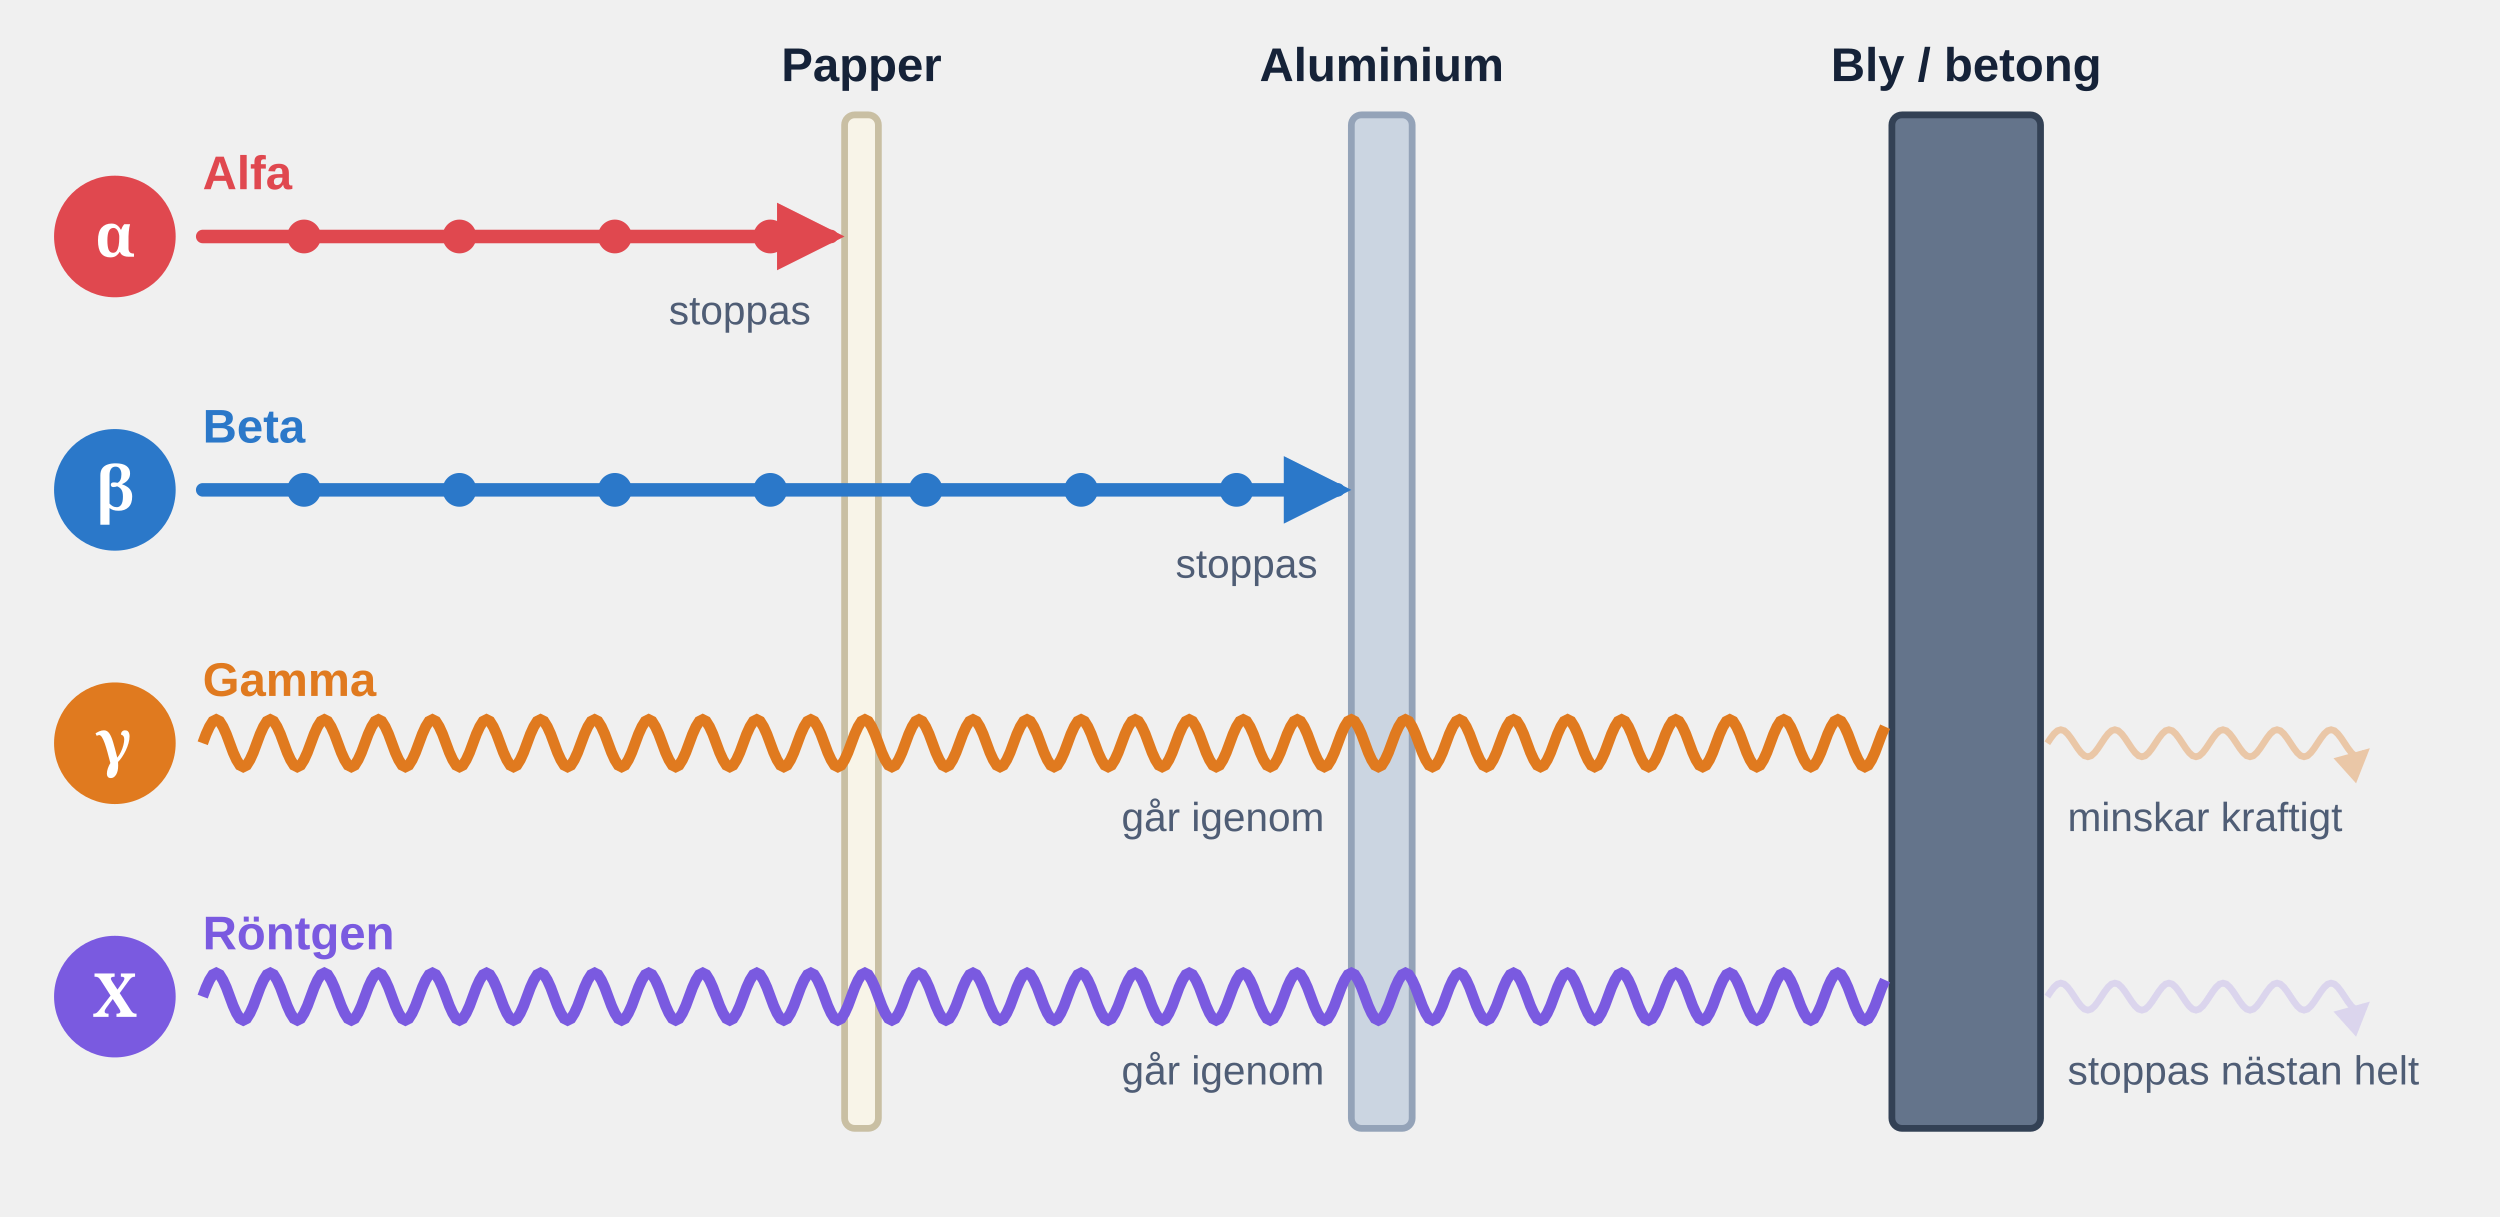
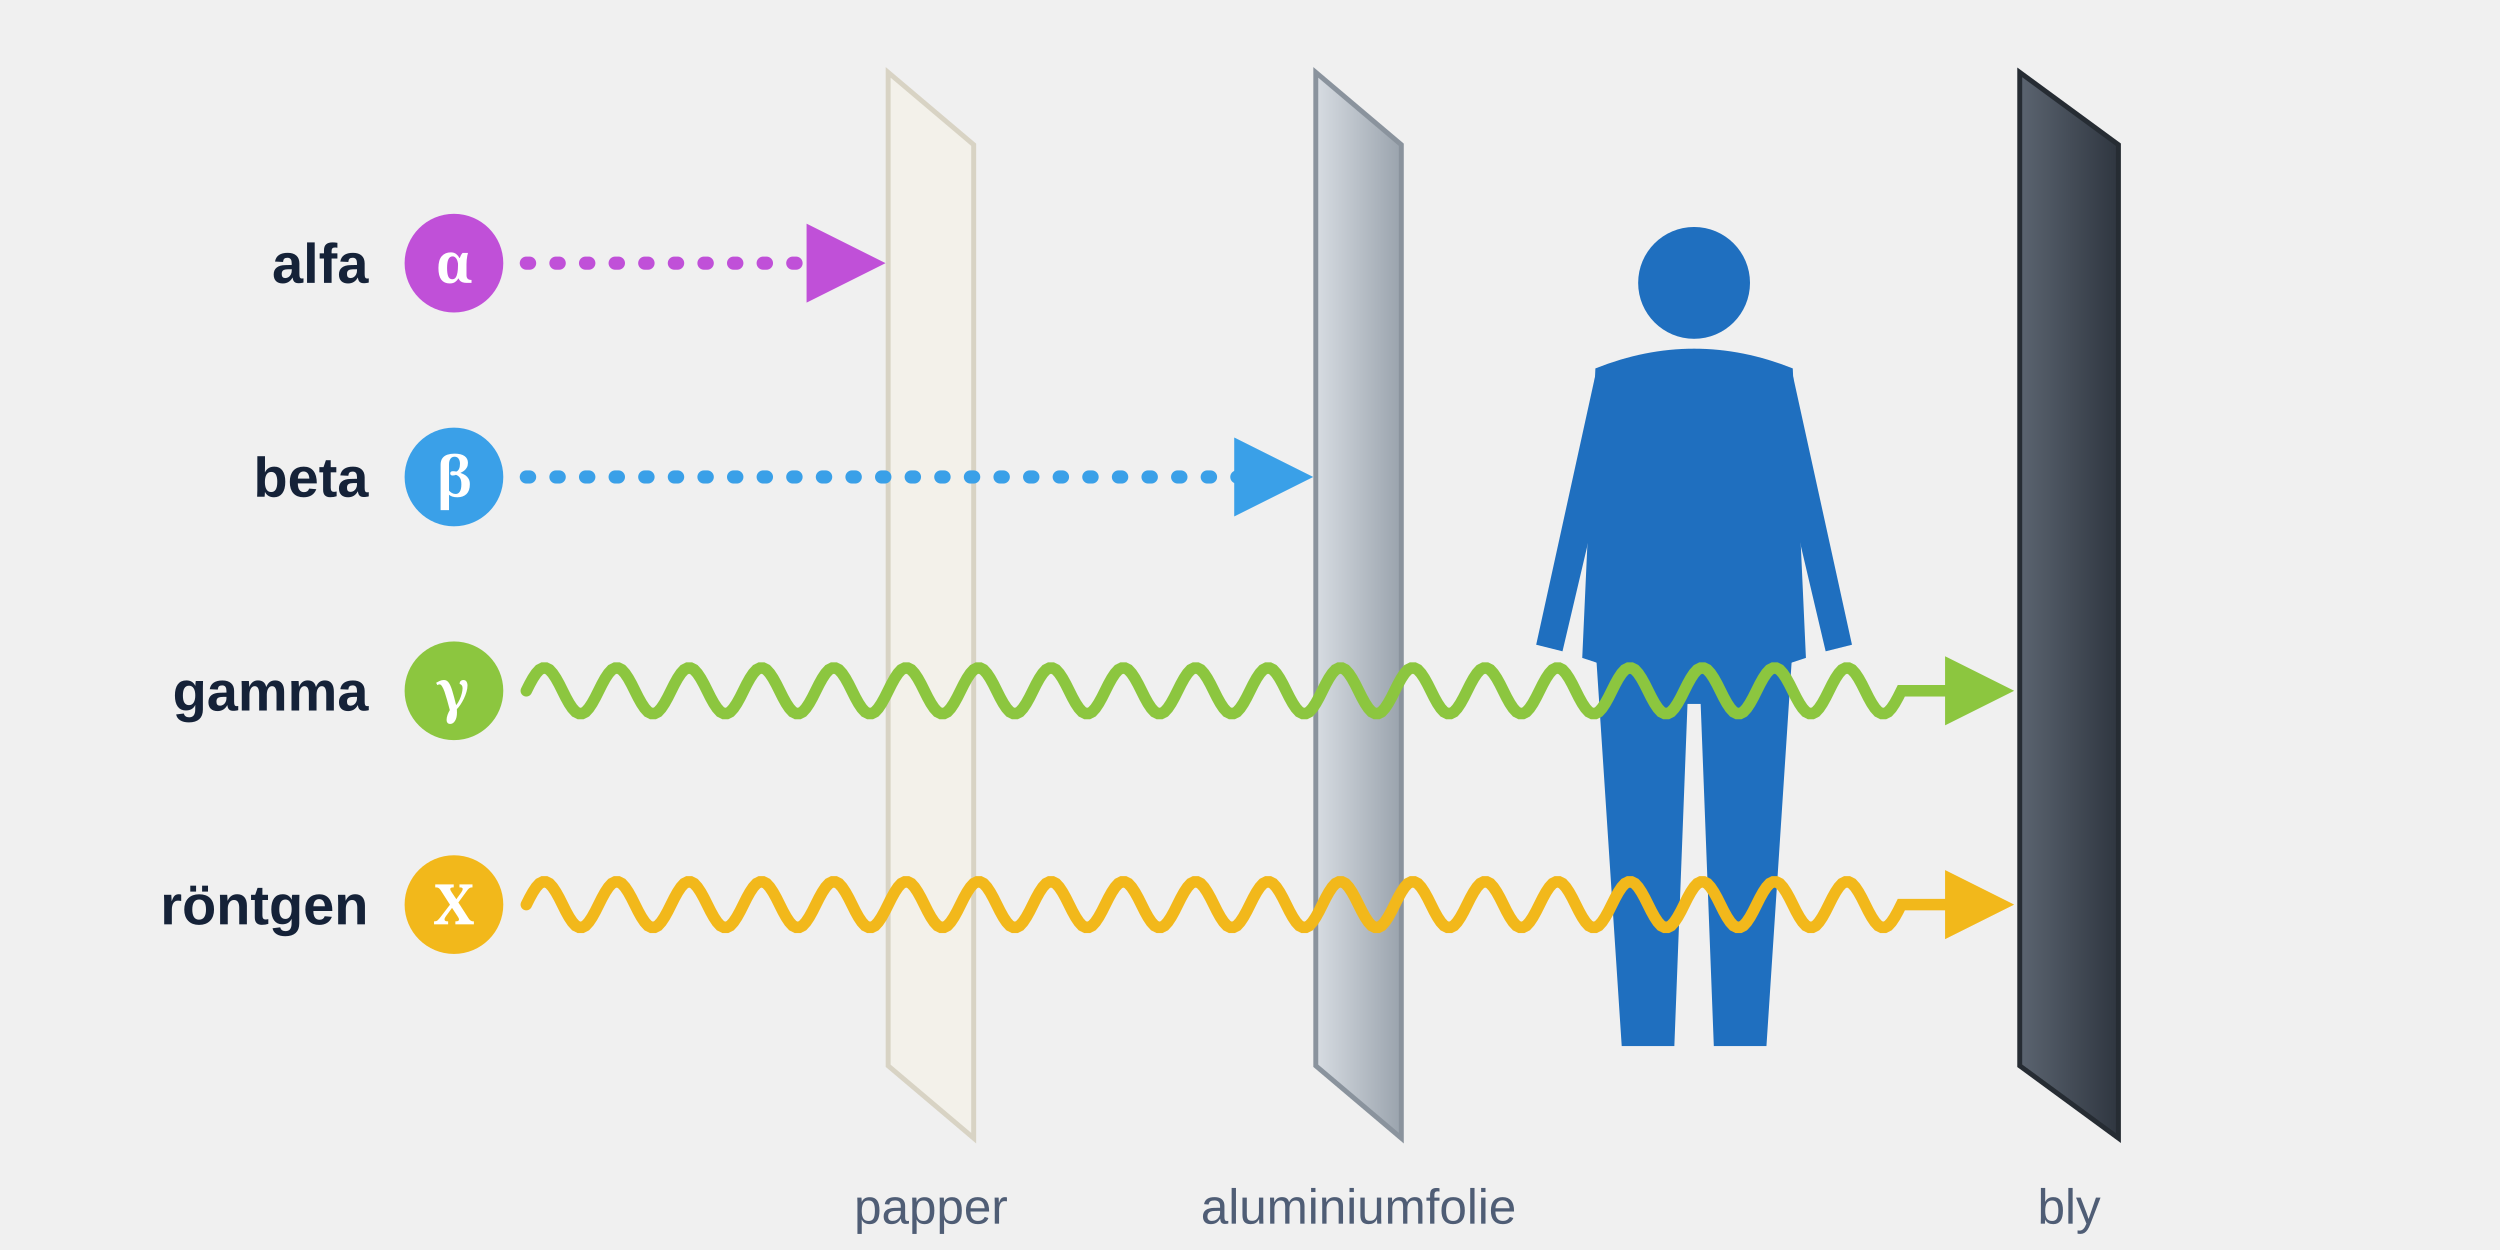
- <svg xmlns="http://www.w3.org/2000/svg" width="740" height="360" viewBox="0 0 740 360" font-family="Nunito, Segoe UI, Arial, sans-serif">
+ <svg xmlns="http://www.w3.org/2000/svg" width="760" height="380" viewBox="0 0 760 380" font-family="Nunito, Segoe UI, Arial, sans-serif">
  <defs>
-     <marker id="p0" viewBox="0 0 10 10" refX="8" refY="5" markerWidth="5" markerHeight="5" orient="auto">
-       <path d="M0 0L10 5L0 10z" fill="#e0484f" />
+     <linearGradient id="bly" x1="0" x2="1">
+       <stop offset="0" stop-color="#5b6470" />
+       <stop offset="1" stop-color="#2f3640" />
+     </linearGradient>
+     <linearGradient id="al" x1="0" x2="1">
+       <stop offset="0" stop-color="#d7dce2" />
+       <stop offset="1" stop-color="#9aa3ad" />
+     </linearGradient>
+     <marker id="m0" viewBox="0 0 10 10" refX="7" refY="5" markerWidth="6" markerHeight="6" orient="auto">
+       <path d="M0 0L10 5L0 10z" fill="#c050d8" />
    </marker>
-     <marker id="p1" viewBox="0 0 10 10" refX="8" refY="5" markerWidth="5" markerHeight="5" orient="auto">
-       <path d="M0 0L10 5L0 10z" fill="#2b78c9" />
+     <marker id="m1" viewBox="0 0 10 10" refX="7" refY="5" markerWidth="6" markerHeight="6" orient="auto">
+       <path d="M0 0L10 5L0 10z" fill="#3aa0e8" />
    </marker>
-     <marker id="p2" viewBox="0 0 10 10" refX="8" refY="5" markerWidth="5" markerHeight="5" orient="auto">
-       <path d="M0 0L10 5L0 10z" fill="#e07a1f" />
+     <marker id="m2" viewBox="0 0 10 10" refX="7" refY="5" markerWidth="6" markerHeight="6" orient="auto">
+       <path d="M0 0L10 5L0 10z" fill="#8cc63f" />
    </marker>
-     <marker id="p3" viewBox="0 0 10 10" refX="8" refY="5" markerWidth="5" markerHeight="5" orient="auto">
-       <path d="M0 0L10 5L0 10z" fill="#7a5ae0" />
+     <marker id="m3" viewBox="0 0 10 10" refX="7" refY="5" markerWidth="6" markerHeight="6" orient="auto">
+       <path d="M0 0L10 5L0 10z" fill="#f2b81b" />
    </marker>
  </defs>
-   <rect x="250" y="34" width="10" height="300" rx="3" fill="#f8f4e8" stroke="#c9bfa3" stroke-width="2" />
-   <rect x="400" y="34" width="18" height="300" rx="3" fill="#cbd5e1" stroke="#94a3b8" stroke-width="2" />
-   <rect x="560" y="34" width="44" height="300" rx="3" fill="#64748b" stroke="#334155" stroke-width="2" />
-   <text x="255" y="24" text-anchor="middle" font-size="14" font-weight="900" fill="#152238">Papper</text>
-   <text x="409" y="24" text-anchor="middle" font-size="14" font-weight="900" fill="#152238">Aluminium</text>
-   <text x="582" y="24" text-anchor="middle" font-size="14" font-weight="900" fill="#152238">Bly / betong</text>
-   <circle cx="34" cy="70" r="18" fill="#e0484f" />
-   <text x="34" y="76" text-anchor="middle" font-size="18" font-weight="900" fill="#fff" font-family="Noto Serif, Georgia, serif">α</text>
-   <text x="60" y="56" font-size="14" font-weight="900" fill="#e0484f">Alfa</text>
-   <line x1="60" y1="70" x2="246" y2="70" stroke="#e0484f" stroke-width="4" stroke-linecap="round" marker-end="url(#p0)" />
-   <circle cx="90" cy="70" r="5" fill="#e0484f" />
-   <circle cx="136" cy="70" r="5" fill="#e0484f" />
-   <circle cx="182" cy="70" r="5" fill="#e0484f" />
-   <circle cx="228" cy="70" r="5" fill="#e0484f" />
-   <text x="240" y="96" text-anchor="end" font-size="12" fill="#4f5d75">stoppas</text>
-   <circle cx="34" cy="145" r="18" fill="#2b78c9" />
-   <text x="34" y="151" text-anchor="middle" font-size="18" font-weight="900" fill="#fff" font-family="Noto Serif, Georgia, serif">β</text>
-   <text x="60" y="131" font-size="14" font-weight="900" fill="#2b78c9">Beta</text>
-   <line x1="60" y1="145" x2="396" y2="145" stroke="#2b78c9" stroke-width="4" stroke-linecap="round" marker-end="url(#p1)" />
-   <circle cx="90" cy="145" r="5" fill="#2b78c9" />
-   <circle cx="136" cy="145" r="5" fill="#2b78c9" />
-   <circle cx="182" cy="145" r="5" fill="#2b78c9" />
-   <circle cx="228" cy="145" r="5" fill="#2b78c9" />
-   <circle cx="274" cy="145" r="5" fill="#2b78c9" />
-   <circle cx="320" cy="145" r="5" fill="#2b78c9" />
-   <circle cx="366" cy="145" r="5" fill="#2b78c9" />
-   <text x="390" y="171" text-anchor="end" font-size="12" fill="#4f5d75">stoppas</text>
-   <circle cx="34" cy="220" r="18" fill="#e07a1f" />
-   <text x="34" y="226" text-anchor="middle" font-size="18" font-weight="900" fill="#fff" font-family="Noto Serif, Georgia, serif">γ</text>
-   <text x="60" y="206" font-size="14" font-weight="900" fill="#e07a1f">Gamma</text>
-   <polyline points="60.0,220.0 61.0,217.3 62.0,215.1 63.0,213.5 64.0,213.0 65.0,213.5 66.0,215.1 67.0,217.3 68.0,220.0 69.0,222.7 70.0,224.9 71.0,226.5 72.0,227.0 73.0,226.5 74.0,224.9 75.0,222.7 76.0,220.0 77.0,217.3 78.0,215.1 79.0,213.5 80.0,213.0 81.0,213.5 82.0,215.1 83.0,217.3 84.0,220.0 85.0,222.7 86.0,224.9 87.0,226.5 88.0,227.0 89.0,226.5 90.0,224.9 91.0,222.7 92.0,220.0 93.0,217.3 94.0,215.1 95.0,213.5 96.0,213.0 97.0,213.5 98.0,215.1 99.0,217.3 100.0,220.0 101.0,222.7 102.0,224.9 103.0,226.5 104.0,227.0 105.0,226.5 106.0,224.9 107.0,222.7 108.0,220.0 109.0,217.3 110.0,215.1 111.0,213.5 112.0,213.0 113.0,213.5 114.0,215.1 115.0,217.3 116.0,220.0 117.0,222.7 118.0,224.9 119.0,226.5 120.0,227.0 121.0,226.5 122.0,224.9 123.0,222.7 124.0,220.0 125.0,217.3 126.0,215.1 127.0,213.5 128.0,213.0 129.0,213.5 130.0,215.1 131.0,217.3 132.0,220.0 133.0,222.7 134.0,224.9 135.0,226.5 136.0,227.0 137.0,226.5 138.0,224.9 139.0,222.7 140.0,220.0 141.0,217.3 142.0,215.1 143.0,213.5 144.0,213.0 145.0,213.5 146.0,215.1 147.0,217.3 148.0,220.0 149.0,222.7 150.0,224.9 151.0,226.5 152.0,227.0 153.0,226.5 154.0,224.9 155.0,222.7 156.0,220.0 157.0,217.3 158.0,215.1 159.0,213.5 160.0,213.0 161.0,213.5 162.0,215.1 163.0,217.3 164.0,220.0 165.0,222.7 166.0,224.9 167.0,226.5 168.0,227.0 169.0,226.5 170.0,224.9 171.0,222.7 172.0,220.0 173.0,217.3 174.0,215.1 175.0,213.5 176.0,213.0 177.0,213.5 178.0,215.1 179.0,217.3 180.0,220.0 181.0,222.7 182.0,224.9 183.0,226.5 184.0,227.0 185.0,226.5 186.0,224.9 187.0,222.7 188.0,220.0 189.0,217.3 190.0,215.1 191.0,213.5 192.0,213.0 193.0,213.5 194.0,215.1 195.0,217.3 196.0,220.0 197.0,222.7 198.0,224.9 199.0,226.5 200.0,227.0 201.0,226.5 202.0,224.9 203.0,222.7 204.0,220.0 205.0,217.3 206.0,215.1 207.0,213.5 208.0,213.0 209.0,213.5 210.0,215.1 211.0,217.3 212.0,220.0 213.0,222.7 214.0,224.9 215.0,226.5 216.0,227.0 217.0,226.5 218.0,224.9 219.0,222.7 220.0,220.0 221.0,217.3 222.0,215.1 223.0,213.5 224.0,213.0 225.0,213.5 226.0,215.1 227.0,217.3 228.0,220.0 229.0,222.7 230.0,224.9 231.0,226.5 232.0,227.0 233.0,226.5 234.0,224.9 235.0,222.7 236.0,220.0 237.0,217.3 238.0,215.1 239.0,213.5 240.0,213.0 241.0,213.5 242.0,215.1 243.0,217.3 244.0,220.0 245.0,222.7 246.0,224.9 247.0,226.5 248.0,227.0 249.0,226.5 250.0,224.9 251.0,222.7 252.0,220.0 253.0,217.3 254.0,215.1 255.0,213.5 256.0,213.0 257.0,213.5 258.0,215.1 259.0,217.3 260.0,220.0 261.0,222.7 262.0,224.9 263.0,226.5 264.0,227.0 265.0,226.5 266.0,224.9 267.0,222.7 268.0,220.0 269.0,217.3 270.0,215.1 271.0,213.5 272.0,213.0 273.0,213.5 274.0,215.1 275.0,217.3 276.0,220.0 277.0,222.7 278.0,224.9 279.0,226.5 280.0,227.0 281.0,226.5 282.0,224.9 283.0,222.7 284.0,220.0 285.0,217.3 286.0,215.1 287.0,213.5 288.0,213.0 289.0,213.5 290.0,215.1 291.0,217.3 292.0,220.0 293.0,222.7 294.0,224.9 295.0,226.5 296.0,227.0 297.0,226.5 298.0,224.9 299.0,222.7 300.0,220.0 301.0,217.3 302.0,215.1 303.0,213.5 304.0,213.0 305.0,213.5 306.0,215.1 307.0,217.3 308.0,220.0 309.0,222.7 310.0,224.9 311.0,226.5 312.0,227.0 313.0,226.5 314.0,224.9 315.0,222.7 316.0,220.0 317.0,217.3 318.0,215.1 319.0,213.5 320.0,213.0 321.0,213.5 322.0,215.1 323.0,217.3 324.0,220.0 325.0,222.7 326.0,224.9 327.0,226.5 328.0,227.0 329.0,226.5 330.0,224.9 331.0,222.7 332.0,220.0 333.0,217.3 334.0,215.1 335.0,213.5 336.0,213.0 337.0,213.5 338.0,215.1 339.0,217.3 340.0,220.0 341.0,222.7 342.0,224.9 343.0,226.5 344.0,227.0 345.0,226.5 346.0,224.9 347.0,222.7 348.0,220.0 349.0,217.3 350.0,215.1 351.0,213.5 352.0,213.0 353.0,213.5 354.0,215.1 355.0,217.3 356.0,220.0 357.0,222.7 358.0,224.9 359.0,226.5 360.0,227.0 361.0,226.5 362.0,224.9 363.0,222.7 364.0,220.0 365.0,217.3 366.0,215.1 367.0,213.5 368.0,213.0 369.0,213.5 370.0,215.1 371.0,217.3 372.0,220.0 373.0,222.7 374.0,224.9 375.0,226.5 376.0,227.0 377.0,226.5 378.0,224.9 379.0,222.7 380.0,220.0 381.0,217.3 382.0,215.1 383.0,213.5 384.0,213.0 385.0,213.5 386.0,215.1 387.0,217.3 388.0,220.0 389.0,222.7 390.0,224.9 391.0,226.5 392.0,227.0 393.0,226.5 394.0,224.9 395.0,222.7 396.0,220.0 397.0,217.3 398.0,215.1 399.0,213.5 400.0,213.0 401.0,213.5 402.0,215.1 403.0,217.3 404.0,220.0 405.0,222.7 406.0,224.9 407.0,226.5 408.0,227.0 409.0,226.5 410.0,224.9 411.0,222.7 412.0,220.0 413.0,217.3 414.0,215.1 415.0,213.5 416.0,213.0 417.0,213.5 418.0,215.1 419.0,217.3 420.0,220.0 421.0,222.7 422.0,224.9 423.0,226.5 424.0,227.0 425.0,226.5 426.0,224.9 427.0,222.7 428.0,220.0 429.0,217.3 430.0,215.1 431.0,213.5 432.0,213.0 433.0,213.5 434.0,215.1 435.0,217.3 436.0,220.0 437.0,222.7 438.0,224.9 439.0,226.5 440.0,227.0 441.0,226.5 442.0,224.9 443.0,222.7 444.0,220.0 445.0,217.3 446.0,215.1 447.0,213.5 448.0,213.0 449.0,213.5 450.0,215.1 451.0,217.3 452.0,220.0 453.0,222.7 454.0,224.9 455.0,226.5 456.0,227.0 457.0,226.5 458.0,224.9 459.0,222.7 460.0,220.0 461.0,217.3 462.0,215.1 463.0,213.5 464.0,213.0 465.0,213.5 466.0,215.1 467.0,217.3 468.0,220.0 469.0,222.7 470.0,224.9 471.0,226.5 472.0,227.0 473.0,226.5 474.0,224.9 475.0,222.7 476.0,220.0 477.0,217.3 478.0,215.1 479.0,213.5 480.0,213.0 481.0,213.5 482.0,215.1 483.0,217.3 484.0,220.0 485.0,222.7 486.0,224.9 487.0,226.5 488.0,227.0 489.0,226.5 490.0,224.9 491.0,222.7 492.0,220.0 493.0,217.3 494.0,215.1 495.0,213.5 496.0,213.0 497.0,213.5 498.0,215.1 499.0,217.3 500.0,220.0 501.0,222.7 502.0,224.9 503.0,226.5 504.0,227.0 505.0,226.5 506.0,224.9 507.0,222.7 508.0,220.0 509.0,217.3 510.0,215.1 511.0,213.5 512.0,213.0 513.0,213.5 514.0,215.1 515.0,217.3 516.0,220.0 517.0,222.7 518.0,224.9 519.0,226.5 520.0,227.0 521.0,226.5 522.0,224.9 523.0,222.7 524.0,220.0 525.0,217.3 526.0,215.1 527.0,213.5 528.0,213.0 529.0,213.5 530.0,215.1 531.0,217.3 532.0,220.0 533.0,222.7 534.0,224.9 535.0,226.5 536.0,227.0 537.0,226.5 538.0,224.9 539.0,222.7 540.0,220.0 541.0,217.3 542.0,215.1 543.0,213.5 544.0,213.0 545.0,213.5 546.0,215.1 547.0,217.3 548.0,220.0 549.0,222.7 550.0,224.9 551.0,226.5 552.0,227.0 553.0,226.5 554.0,224.9 555.0,222.7 556.0,220.0 557.0,217.3 558.0,215.1" fill="none" stroke="#e07a1f" stroke-width="3.2" />
-   <polyline points="606.0,220.0 607.0,218.5 608.0,217.2 609.0,216.3 610.0,216.0 611.0,216.3 612.0,217.2 613.0,218.5 614.0,220.0 615.0,221.5 616.0,222.8 617.0,223.7 618.0,224.0 619.0,223.7 620.0,222.8 621.0,221.5 622.0,220.0 623.0,218.5 624.0,217.2 625.0,216.3 626.0,216.0 627.0,216.3 628.0,217.2 629.0,218.5 630.0,220.0 631.0,221.5 632.0,222.8 633.0,223.7 634.0,224.0 635.0,223.7 636.0,222.8 637.0,221.5 638.0,220.0 639.0,218.5 640.0,217.2 641.0,216.3 642.0,216.0 643.0,216.3 644.0,217.2 645.0,218.5 646.0,220.0 647.0,221.5 648.0,222.8 649.0,223.7 650.0,224.0 651.0,223.7 652.0,222.8 653.0,221.5 654.0,220.0 655.0,218.5 656.0,217.2 657.0,216.3 658.0,216.0 659.0,216.3 660.0,217.2 661.0,218.5 662.0,220.0 663.0,221.5 664.0,222.8 665.0,223.7 666.0,224.0 667.0,223.7 668.0,222.8 669.0,221.5 670.0,220.0 671.0,218.5 672.0,217.2 673.0,216.3 674.0,216.0 675.0,216.3 676.0,217.2 677.0,218.5 678.0,220.0 679.0,221.5 680.0,222.8 681.0,223.7 682.0,224.0 683.0,223.7 684.0,222.8 685.0,221.5 686.0,220.0 687.0,218.5 688.0,217.2 689.0,216.3 690.0,216.0 691.0,216.3 692.0,217.2 693.0,218.5 694.0,220.0 695.0,221.5 696.0,222.8 697.0,223.7 698.0,224.0 699.0,223.7 700.0,222.8" fill="none" stroke="#e07a1f" stroke-width="2" opacity="0.35" marker-end="url(#p2)" />
-   <text x="392" y="246" text-anchor="end" font-size="12" fill="#4f5d75">går igenom</text>
-   <text x="612" y="246" font-size="12" fill="#4f5d75">minskar kraftigt</text>
-   <circle cx="34" cy="295" r="18" fill="#7a5ae0" />
-   <text x="34" y="301" text-anchor="middle" font-size="18" font-weight="900" fill="#fff" font-family="Noto Serif, Georgia, serif">X</text>
-   <text x="60" y="281" font-size="14" font-weight="900" fill="#7a5ae0">Röntgen</text>
-   <polyline points="60.0,295.0 61.0,292.3 62.0,290.1 63.0,288.5 64.0,288.0 65.0,288.5 66.0,290.1 67.0,292.3 68.0,295.0 69.0,297.7 70.0,299.9 71.0,301.5 72.0,302.0 73.0,301.5 74.0,299.9 75.0,297.7 76.0,295.0 77.0,292.3 78.0,290.1 79.0,288.5 80.0,288.0 81.0,288.5 82.0,290.1 83.0,292.3 84.0,295.0 85.0,297.7 86.0,299.9 87.0,301.5 88.0,302.0 89.0,301.5 90.0,299.9 91.0,297.7 92.0,295.0 93.0,292.3 94.0,290.1 95.0,288.5 96.0,288.0 97.0,288.5 98.0,290.1 99.0,292.3 100.0,295.0 101.0,297.7 102.0,299.9 103.0,301.5 104.0,302.0 105.0,301.5 106.0,299.9 107.0,297.7 108.0,295.0 109.0,292.3 110.0,290.1 111.0,288.5 112.0,288.0 113.0,288.5 114.0,290.1 115.0,292.3 116.0,295.0 117.0,297.7 118.0,299.9 119.0,301.5 120.0,302.0 121.0,301.5 122.0,299.9 123.0,297.7 124.0,295.0 125.0,292.3 126.0,290.1 127.0,288.5 128.0,288.0 129.0,288.5 130.0,290.1 131.0,292.3 132.0,295.0 133.0,297.7 134.0,299.9 135.0,301.5 136.0,302.0 137.0,301.5 138.0,299.9 139.0,297.7 140.0,295.0 141.0,292.3 142.0,290.1 143.0,288.5 144.0,288.0 145.0,288.5 146.0,290.1 147.0,292.3 148.0,295.0 149.0,297.7 150.0,299.9 151.0,301.5 152.0,302.0 153.0,301.5 154.0,299.9 155.0,297.7 156.0,295.0 157.0,292.3 158.0,290.1 159.0,288.5 160.0,288.0 161.0,288.5 162.0,290.1 163.0,292.3 164.0,295.0 165.0,297.7 166.0,299.9 167.0,301.5 168.0,302.0 169.0,301.5 170.0,299.9 171.0,297.7 172.0,295.0 173.0,292.3 174.0,290.1 175.0,288.5 176.0,288.0 177.0,288.5 178.0,290.1 179.0,292.3 180.0,295.0 181.0,297.7 182.0,299.9 183.0,301.5 184.0,302.0 185.0,301.5 186.0,299.9 187.0,297.7 188.0,295.0 189.0,292.3 190.0,290.1 191.0,288.5 192.0,288.0 193.0,288.5 194.0,290.1 195.0,292.3 196.0,295.0 197.0,297.7 198.0,299.9 199.0,301.5 200.0,302.0 201.0,301.5 202.0,299.9 203.0,297.7 204.0,295.0 205.0,292.3 206.0,290.1 207.0,288.5 208.0,288.0 209.0,288.5 210.0,290.1 211.0,292.3 212.0,295.0 213.0,297.7 214.0,299.9 215.0,301.5 216.0,302.0 217.0,301.5 218.0,299.9 219.0,297.7 220.0,295.0 221.0,292.3 222.0,290.1 223.0,288.5 224.0,288.0 225.0,288.5 226.0,290.1 227.0,292.3 228.0,295.0 229.0,297.7 230.0,299.9 231.0,301.5 232.0,302.0 233.0,301.5 234.0,299.9 235.0,297.7 236.0,295.0 237.0,292.3 238.0,290.1 239.0,288.5 240.0,288.0 241.0,288.5 242.0,290.1 243.0,292.3 244.0,295.0 245.0,297.7 246.0,299.9 247.0,301.5 248.0,302.0 249.0,301.5 250.0,299.9 251.0,297.7 252.0,295.0 253.0,292.3 254.0,290.1 255.0,288.5 256.0,288.0 257.0,288.5 258.0,290.1 259.0,292.3 260.0,295.0 261.0,297.7 262.0,299.9 263.0,301.5 264.0,302.0 265.0,301.5 266.0,299.9 267.0,297.7 268.0,295.0 269.0,292.3 270.0,290.1 271.0,288.5 272.0,288.0 273.0,288.5 274.0,290.1 275.0,292.3 276.0,295.0 277.0,297.7 278.0,299.9 279.0,301.5 280.0,302.0 281.0,301.5 282.0,299.9 283.0,297.7 284.0,295.0 285.0,292.3 286.0,290.1 287.0,288.5 288.0,288.0 289.0,288.5 290.0,290.1 291.0,292.3 292.0,295.0 293.0,297.7 294.0,299.9 295.0,301.5 296.0,302.0 297.0,301.5 298.0,299.9 299.0,297.7 300.0,295.0 301.0,292.3 302.0,290.1 303.0,288.5 304.0,288.0 305.0,288.5 306.0,290.1 307.0,292.3 308.0,295.0 309.0,297.7 310.0,299.9 311.0,301.5 312.0,302.0 313.0,301.5 314.0,299.9 315.0,297.7 316.0,295.0 317.0,292.3 318.0,290.1 319.0,288.5 320.0,288.0 321.0,288.5 322.0,290.1 323.0,292.3 324.0,295.0 325.0,297.7 326.0,299.9 327.0,301.5 328.0,302.0 329.0,301.5 330.0,299.9 331.0,297.7 332.0,295.0 333.0,292.3 334.0,290.1 335.0,288.5 336.0,288.0 337.0,288.5 338.0,290.1 339.0,292.3 340.0,295.0 341.0,297.7 342.0,299.9 343.0,301.5 344.0,302.0 345.0,301.5 346.0,299.9 347.0,297.7 348.0,295.0 349.0,292.3 350.0,290.1 351.0,288.5 352.0,288.0 353.0,288.5 354.0,290.1 355.0,292.3 356.0,295.0 357.0,297.7 358.0,299.9 359.0,301.5 360.0,302.0 361.0,301.5 362.0,299.9 363.0,297.7 364.0,295.0 365.0,292.3 366.0,290.1 367.0,288.5 368.0,288.0 369.0,288.5 370.0,290.1 371.0,292.3 372.0,295.0 373.0,297.7 374.0,299.9 375.0,301.5 376.0,302.0 377.0,301.5 378.0,299.9 379.0,297.7 380.0,295.0 381.0,292.3 382.0,290.1 383.0,288.5 384.0,288.0 385.0,288.5 386.0,290.1 387.0,292.3 388.0,295.0 389.0,297.7 390.0,299.9 391.0,301.5 392.0,302.0 393.0,301.5 394.0,299.9 395.0,297.7 396.0,295.0 397.0,292.3 398.0,290.1 399.0,288.5 400.0,288.0 401.0,288.5 402.0,290.1 403.0,292.3 404.0,295.0 405.0,297.7 406.0,299.9 407.0,301.5 408.0,302.0 409.0,301.5 410.0,299.9 411.0,297.7 412.0,295.0 413.0,292.3 414.0,290.1 415.0,288.5 416.0,288.0 417.0,288.5 418.0,290.1 419.0,292.3 420.0,295.0 421.0,297.7 422.0,299.9 423.0,301.5 424.0,302.0 425.0,301.5 426.0,299.9 427.0,297.7 428.0,295.0 429.0,292.3 430.0,290.1 431.0,288.5 432.0,288.0 433.0,288.5 434.0,290.1 435.0,292.3 436.0,295.0 437.0,297.7 438.0,299.9 439.0,301.5 440.0,302.0 441.0,301.5 442.0,299.9 443.0,297.7 444.0,295.0 445.0,292.3 446.0,290.1 447.0,288.5 448.0,288.0 449.0,288.5 450.0,290.1 451.0,292.3 452.0,295.0 453.0,297.7 454.0,299.9 455.0,301.5 456.0,302.0 457.0,301.5 458.0,299.9 459.0,297.7 460.0,295.0 461.0,292.3 462.0,290.1 463.0,288.5 464.0,288.0 465.0,288.5 466.0,290.1 467.0,292.3 468.0,295.0 469.0,297.7 470.0,299.9 471.0,301.5 472.0,302.0 473.0,301.5 474.0,299.9 475.0,297.7 476.0,295.0 477.0,292.3 478.0,290.1 479.0,288.5 480.0,288.0 481.0,288.5 482.0,290.1 483.0,292.3 484.0,295.0 485.0,297.7 486.0,299.9 487.0,301.5 488.0,302.0 489.0,301.5 490.0,299.9 491.0,297.7 492.0,295.0 493.0,292.3 494.0,290.1 495.0,288.5 496.0,288.0 497.0,288.5 498.0,290.1 499.0,292.3 500.0,295.0 501.0,297.7 502.0,299.9 503.0,301.5 504.0,302.0 505.0,301.5 506.0,299.9 507.0,297.7 508.0,295.0 509.0,292.3 510.0,290.1 511.0,288.5 512.0,288.0 513.0,288.5 514.0,290.1 515.0,292.3 516.0,295.0 517.0,297.7 518.0,299.9 519.0,301.5 520.0,302.0 521.0,301.5 522.0,299.9 523.0,297.7 524.0,295.0 525.0,292.3 526.0,290.1 527.0,288.5 528.0,288.0 529.0,288.5 530.0,290.1 531.0,292.3 532.0,295.0 533.0,297.7 534.0,299.9 535.0,301.5 536.0,302.0 537.0,301.5 538.0,299.9 539.0,297.7 540.0,295.0 541.0,292.3 542.0,290.1 543.0,288.5 544.0,288.0 545.0,288.5 546.0,290.1 547.0,292.3 548.0,295.0 549.0,297.7 550.0,299.9 551.0,301.5 552.0,302.0 553.0,301.5 554.0,299.9 555.0,297.7 556.0,295.0 557.0,292.3 558.0,290.1" fill="none" stroke="#7a5ae0" stroke-width="3.2" />
-   <polyline points="606.0,295.0 607.0,293.5 608.0,292.2 609.0,291.3 610.0,291.0 611.0,291.3 612.0,292.2 613.0,293.5 614.0,295.0 615.0,296.5 616.0,297.8 617.0,298.7 618.0,299.0 619.0,298.7 620.0,297.8 621.0,296.5 622.0,295.0 623.0,293.5 624.0,292.2 625.0,291.3 626.0,291.0 627.0,291.3 628.0,292.2 629.0,293.5 630.0,295.0 631.0,296.5 632.0,297.8 633.0,298.7 634.0,299.0 635.0,298.7 636.0,297.8 637.0,296.5 638.0,295.0 639.0,293.5 640.0,292.2 641.0,291.3 642.0,291.0 643.0,291.3 644.0,292.2 645.0,293.5 646.0,295.0 647.0,296.5 648.0,297.8 649.0,298.7 650.0,299.0 651.0,298.7 652.0,297.8 653.0,296.5 654.0,295.0 655.0,293.5 656.0,292.2 657.0,291.3 658.0,291.0 659.0,291.3 660.0,292.2 661.0,293.5 662.0,295.0 663.0,296.5 664.0,297.8 665.0,298.7 666.0,299.0 667.0,298.7 668.0,297.8 669.0,296.5 670.0,295.0 671.0,293.5 672.0,292.2 673.0,291.3 674.0,291.0 675.0,291.3 676.0,292.2 677.0,293.5 678.0,295.0 679.0,296.5 680.0,297.8 681.0,298.7 682.0,299.0 683.0,298.7 684.0,297.8 685.0,296.5 686.0,295.0 687.0,293.5 688.0,292.2 689.0,291.3 690.0,291.0 691.0,291.3 692.0,292.2 693.0,293.5 694.0,295.0 695.0,296.5 696.0,297.8 697.0,298.7 698.0,299.0 699.0,298.7 700.0,297.8" fill="none" stroke="#7a5ae0" stroke-width="2" opacity="0.18" marker-end="url(#p3)" />
-   <text x="392" y="321" text-anchor="end" font-size="12" fill="#4f5d75">går igenom</text>
-   <text x="612" y="321" font-size="12" fill="#4f5d75">stoppas nästan helt</text>
+   <polygon points="270,22 296,44 296,346 270,324" fill="#f3f1ea" stroke="#d8d3c4" stroke-width="1.5" opacity="1" />
+   <polygon points="400,22 426,44 426,346 400,324" fill="url(#al)" stroke="#8a939d" stroke-width="1.5" opacity="1" />
+   <polygon points="614,22 644,44 644,346 614,324" fill="url(#bly)" stroke="#262c33" stroke-width="1.5" opacity="1" />
+   <g fill="#1f6fbf">
+     <circle cx="515" cy="86" r="17" />
+     <path d="M485 112 Q515 100 545 112 L549 200 Q515 212 481 200 Z" />
+     <path d="M485 114 L467 196 L475 198 L491 130 Z" />
+     <path d="M545 114 L563 196 L555 198 L539 130 Z" />
+     <path d="M485 196 L493 318 L509 318 L513 214 L517 214 L521 318 L537 318 L545 196 Z" />
+   </g>
+   <text x="112" y="86" text-anchor="end" font-size="17" font-weight="900" fill="#152238">alfa</text>
+   <circle cx="138" cy="80" r="15" fill="#c050d8" />
+   <text x="138" y="86" text-anchor="middle" font-size="17" font-weight="900" fill="#fff" font-family="Noto Serif, Georgia, serif">α</text>
+   <line x1="160" y1="80" x2="262" y2="80" stroke="#c050d8" stroke-width="4" stroke-dasharray="1 8" stroke-linecap="round" marker-end="url(#m0)" />
+   <text x="112" y="151" text-anchor="end" font-size="17" font-weight="900" fill="#152238">beta</text>
+   <circle cx="138" cy="145" r="15" fill="#3aa0e8" />
+   <text x="138" y="151" text-anchor="middle" font-size="17" font-weight="900" fill="#fff" font-family="Noto Serif, Georgia, serif">β</text>
+   <line x1="160" y1="145" x2="392" y2="145" stroke="#3aa0e8" stroke-width="4" stroke-dasharray="1 8" stroke-linecap="round" marker-end="url(#m1)" />
+   <text x="112" y="216" text-anchor="end" font-size="17" font-weight="900" fill="#152238">gamma</text>
+   <circle cx="138" cy="210" r="15" fill="#8cc63f" />
+   <text x="138" y="216" text-anchor="middle" font-size="17" font-weight="900" fill="#fff" font-family="Noto Serif, Georgia, serif">γ</text>
+   <polyline points="160.0,210.0 161.0,208.0 162.0,206.2 163.0,204.7 164.0,203.6 165.0,203.1 166.0,203.1 167.0,203.6 168.0,204.7 169.0,206.2 170.0,208.0 171.0,210.0 172.0,212.0 173.0,213.8 174.0,215.3 175.0,216.4 176.0,216.9 177.0,216.9 178.0,216.4 179.0,215.3 180.0,213.8 181.0,212.0 182.0,210.0 183.0,208.0 184.0,206.2 185.0,204.7 186.0,203.6 187.0,203.1 188.0,203.1 189.0,203.6 190.0,204.7 191.0,206.2 192.0,208.0 193.0,210.0 194.0,212.0 195.0,213.8 196.0,215.3 197.0,216.4 198.0,216.9 199.0,216.9 200.0,216.4 201.0,215.3 202.0,213.8 203.0,212.0 204.0,210.0 205.0,208.0 206.0,206.2 207.0,204.7 208.0,203.6 209.0,203.1 210.0,203.1 211.0,203.6 212.0,204.7 213.0,206.2 214.0,208.0 215.0,210.0 216.0,212.0 217.0,213.8 218.0,215.3 219.0,216.4 220.0,216.9 221.0,216.9 222.0,216.4 223.0,215.3 224.0,213.8 225.0,212.0 226.0,210.0 227.0,208.0 228.0,206.2 229.0,204.7 230.0,203.6 231.0,203.1 232.0,203.1 233.0,203.6 234.0,204.7 235.0,206.2 236.0,208.0 237.0,210.0 238.0,212.0 239.0,213.8 240.0,215.3 241.0,216.4 242.0,216.9 243.0,216.9 244.0,216.4 245.0,215.3 246.0,213.8 247.0,212.0 248.0,210.0 249.0,208.0 250.0,206.2 251.0,204.7 252.0,203.6 253.0,203.1 254.0,203.1 255.0,203.6 256.0,204.7 257.0,206.2 258.0,208.0 259.0,210.0 260.0,212.0 261.0,213.8 262.0,215.3 263.0,216.4 264.0,216.9 265.0,216.9 266.0,216.4 267.0,215.3 268.0,213.8 269.0,212.0 270.0,210.0 271.0,208.0 272.0,206.2 273.0,204.7 274.0,203.6 275.0,203.1 276.0,203.1 277.0,203.6 278.0,204.7 279.0,206.2 280.0,208.0 281.0,210.0 282.0,212.0 283.0,213.8 284.0,215.3 285.0,216.4 286.0,216.9 287.0,216.9 288.0,216.4 289.0,215.3 290.0,213.8 291.0,212.0 292.0,210.0 293.0,208.0 294.0,206.2 295.0,204.7 296.0,203.6 297.0,203.1 298.0,203.1 299.0,203.6 300.0,204.7 301.0,206.2 302.0,208.0 303.0,210.0 304.0,212.0 305.0,213.8 306.0,215.3 307.0,216.4 308.0,216.9 309.0,216.9 310.0,216.4 311.0,215.3 312.0,213.8 313.0,212.0 314.0,210.0 315.0,208.0 316.0,206.2 317.0,204.7 318.0,203.6 319.0,203.1 320.0,203.1 321.0,203.6 322.0,204.7 323.0,206.2 324.0,208.0 325.0,210.0 326.0,212.0 327.0,213.8 328.0,215.3 329.0,216.4 330.0,216.9 331.0,216.9 332.0,216.4 333.0,215.3 334.0,213.8 335.0,212.0 336.0,210.0 337.0,208.0 338.0,206.2 339.0,204.7 340.0,203.6 341.0,203.1 342.0,203.1 343.0,203.6 344.0,204.7 345.0,206.2 346.0,208.0 347.0,210.0 348.0,212.0 349.0,213.8 350.0,215.3 351.0,216.4 352.0,216.9 353.0,216.9 354.0,216.4 355.0,215.3 356.0,213.8 357.0,212.0 358.0,210.0 359.0,208.0 360.0,206.2 361.0,204.7 362.0,203.6 363.0,203.1 364.0,203.1 365.0,203.6 366.0,204.7 367.0,206.2 368.0,208.0 369.0,210.0 370.0,212.0 371.0,213.8 372.0,215.3 373.0,216.4 374.0,216.9 375.0,216.9 376.0,216.4 377.0,215.3 378.0,213.8 379.0,212.0 380.0,210.0 381.0,208.0 382.0,206.2 383.0,204.7 384.0,203.6 385.0,203.1 386.0,203.1 387.0,203.6 388.0,204.7 389.0,206.2 390.0,208.0 391.0,210.0 392.0,212.0 393.0,213.8 394.0,215.3 395.0,216.4 396.0,216.9 397.0,216.9 398.0,216.4 399.0,215.3 400.0,213.8 401.0,212.0 402.0,210.0 403.0,208.0 404.0,206.2 405.0,204.7 406.0,203.6 407.0,203.1 408.0,203.1 409.0,203.6 410.0,204.7 411.0,206.2 412.0,208.0 413.0,210.0 414.0,212.0 415.0,213.8 416.0,215.3 417.0,216.4 418.0,216.9 419.0,216.9 420.0,216.4 421.0,215.3 422.0,213.8 423.0,212.0 424.0,210.0 425.0,208.0 426.0,206.2 427.0,204.7 428.0,203.6 429.0,203.1 430.0,203.1 431.0,203.6 432.0,204.7 433.0,206.2 434.0,208.0 435.0,210.0 436.0,212.0 437.0,213.8 438.0,215.3 439.0,216.4 440.0,216.9 441.0,216.9 442.0,216.4 443.0,215.3 444.0,213.8 445.0,212.0 446.0,210.0 447.0,208.0 448.0,206.2 449.0,204.7 450.0,203.6 451.0,203.1 452.0,203.1 453.0,203.6 454.0,204.7 455.0,206.2 456.0,208.0 457.0,210.0 458.0,212.0 459.0,213.8 460.0,215.3 461.0,216.4 462.0,216.9 463.0,216.9 464.0,216.4 465.0,215.3 466.0,213.8 467.0,212.0 468.0,210.0 469.0,208.0 470.0,206.2 471.0,204.7 472.0,203.6 473.0,203.1 474.0,203.1 475.0,203.6 476.0,204.7 477.0,206.2 478.0,208.0 479.0,210.0 480.0,212.0 481.0,213.8 482.0,215.3 483.0,216.4 484.0,216.9 485.0,216.9 486.0,216.4 487.0,215.3 488.0,213.8 489.0,212.0 490.0,210.0 491.0,208.0 492.0,206.2 493.0,204.7 494.0,203.6 495.0,203.1 496.0,203.1 497.0,203.6 498.0,204.7 499.0,206.2 500.0,208.0 501.0,210.0 502.0,212.0 503.0,213.8 504.0,215.3 505.0,216.4 506.0,216.9 507.0,216.9 508.0,216.4 509.0,215.3 510.0,213.8 511.0,212.0 512.0,210.0 513.0,208.0 514.0,206.2 515.0,204.7 516.0,203.6 517.0,203.1 518.0,203.1 519.0,203.6 520.0,204.7 521.0,206.2 522.0,208.0 523.0,210.0 524.0,212.0 525.0,213.8 526.0,215.3 527.0,216.4 528.0,216.9 529.0,216.9 530.0,216.4 531.0,215.3 532.0,213.8 533.0,212.0 534.0,210.0 535.0,208.0 536.0,206.2 537.0,204.7 538.0,203.6 539.0,203.1 540.0,203.1 541.0,203.6 542.0,204.7 543.0,206.2 544.0,208.0 545.0,210.0 546.0,212.0 547.0,213.8 548.0,215.3 549.0,216.4 550.0,216.9 551.0,216.9 552.0,216.4 553.0,215.3 554.0,213.8 555.0,212.0 556.0,210.0 557.0,208.0 558.0,206.2 559.0,204.7 560.0,203.6 561.0,203.1 562.0,203.1 563.0,203.6 564.0,204.7 565.0,206.2 566.0,208.0 567.0,210.0 568.0,212.0 569.0,213.8 570.0,215.3 571.0,216.4 572.0,216.9 573.0,216.9 574.0,216.4 575.0,215.3 576.0,213.8 577.0,212.0 578.0,210.0 606,210" fill="none" stroke="#8cc63f" stroke-width="3.5" stroke-linecap="round" marker-end="url(#m2)" />
+   <text x="112" y="281" text-anchor="end" font-size="17" font-weight="900" fill="#152238">röntgen</text>
+   <circle cx="138" cy="275" r="15" fill="#f2b81b" />
+   <text x="138" y="281" text-anchor="middle" font-size="17" font-weight="900" fill="#fff" font-family="Noto Serif, Georgia, serif">X</text>
+   <polyline points="160.0,275.0 161.0,273.0 162.0,271.2 163.0,269.7 164.0,268.6 165.0,268.1 166.0,268.1 167.0,268.6 168.0,269.7 169.0,271.2 170.0,273.0 171.0,275.0 172.0,277.0 173.0,278.8 174.0,280.3 175.0,281.4 176.0,281.9 177.0,281.9 178.0,281.4 179.0,280.3 180.0,278.8 181.0,277.0 182.0,275.0 183.0,273.0 184.0,271.2 185.0,269.7 186.0,268.6 187.0,268.1 188.0,268.1 189.0,268.6 190.0,269.7 191.0,271.2 192.0,273.0 193.0,275.0 194.0,277.0 195.0,278.8 196.0,280.3 197.0,281.4 198.0,281.9 199.0,281.9 200.0,281.4 201.0,280.3 202.0,278.8 203.0,277.0 204.0,275.0 205.0,273.0 206.0,271.2 207.0,269.7 208.0,268.6 209.0,268.1 210.0,268.1 211.0,268.6 212.0,269.7 213.0,271.2 214.0,273.0 215.0,275.0 216.0,277.0 217.0,278.8 218.0,280.3 219.0,281.4 220.0,281.9 221.0,281.9 222.0,281.4 223.0,280.3 224.0,278.8 225.0,277.0 226.0,275.0 227.0,273.0 228.0,271.2 229.0,269.7 230.0,268.6 231.0,268.1 232.0,268.1 233.0,268.6 234.0,269.7 235.0,271.2 236.0,273.0 237.0,275.0 238.0,277.0 239.0,278.8 240.0,280.3 241.0,281.4 242.0,281.9 243.0,281.9 244.0,281.4 245.0,280.3 246.0,278.8 247.0,277.0 248.0,275.0 249.0,273.0 250.0,271.2 251.0,269.7 252.0,268.6 253.0,268.1 254.0,268.1 255.0,268.6 256.0,269.7 257.0,271.2 258.0,273.0 259.0,275.0 260.0,277.0 261.0,278.8 262.0,280.3 263.0,281.4 264.0,281.9 265.0,281.9 266.0,281.4 267.0,280.3 268.0,278.8 269.0,277.0 270.0,275.0 271.0,273.0 272.0,271.2 273.0,269.7 274.0,268.6 275.0,268.1 276.0,268.1 277.0,268.6 278.0,269.7 279.0,271.2 280.0,273.0 281.0,275.0 282.0,277.0 283.0,278.8 284.0,280.3 285.0,281.4 286.0,281.9 287.0,281.9 288.0,281.4 289.0,280.3 290.0,278.8 291.0,277.0 292.0,275.0 293.0,273.0 294.0,271.2 295.0,269.7 296.0,268.6 297.0,268.1 298.0,268.1 299.0,268.6 300.0,269.7 301.0,271.2 302.0,273.0 303.0,275.0 304.0,277.0 305.0,278.8 306.0,280.3 307.0,281.4 308.0,281.9 309.0,281.9 310.0,281.4 311.0,280.3 312.0,278.8 313.0,277.0 314.0,275.0 315.0,273.0 316.0,271.2 317.0,269.7 318.0,268.6 319.0,268.1 320.0,268.1 321.0,268.6 322.0,269.7 323.0,271.2 324.0,273.0 325.0,275.0 326.0,277.0 327.0,278.8 328.0,280.3 329.0,281.4 330.0,281.9 331.0,281.9 332.0,281.4 333.0,280.3 334.0,278.8 335.0,277.0 336.0,275.0 337.0,273.0 338.0,271.2 339.0,269.7 340.0,268.6 341.0,268.1 342.0,268.1 343.0,268.6 344.0,269.7 345.0,271.2 346.0,273.0 347.0,275.0 348.0,277.0 349.0,278.8 350.0,280.3 351.0,281.4 352.0,281.9 353.0,281.9 354.0,281.4 355.0,280.3 356.0,278.8 357.0,277.0 358.0,275.0 359.0,273.0 360.0,271.2 361.0,269.7 362.0,268.6 363.0,268.1 364.0,268.1 365.0,268.6 366.0,269.7 367.0,271.2 368.0,273.0 369.0,275.0 370.0,277.0 371.0,278.8 372.0,280.3 373.0,281.4 374.0,281.9 375.0,281.9 376.0,281.4 377.0,280.3 378.0,278.8 379.0,277.0 380.0,275.0 381.0,273.0 382.0,271.2 383.0,269.7 384.0,268.6 385.0,268.1 386.0,268.1 387.0,268.6 388.0,269.7 389.0,271.2 390.0,273.0 391.0,275.0 392.0,277.0 393.0,278.8 394.0,280.3 395.0,281.4 396.0,281.9 397.0,281.9 398.0,281.4 399.0,280.3 400.0,278.8 401.0,277.0 402.0,275.0 403.0,273.0 404.0,271.2 405.0,269.7 406.0,268.6 407.0,268.1 408.0,268.1 409.0,268.6 410.0,269.7 411.0,271.2 412.0,273.0 413.0,275.0 414.0,277.0 415.0,278.8 416.0,280.3 417.0,281.4 418.0,281.9 419.0,281.9 420.0,281.4 421.0,280.3 422.0,278.8 423.0,277.0 424.0,275.0 425.0,273.0 426.0,271.2 427.0,269.7 428.0,268.6 429.0,268.1 430.0,268.1 431.0,268.6 432.0,269.7 433.0,271.2 434.0,273.0 435.0,275.0 436.0,277.0 437.0,278.8 438.0,280.3 439.0,281.4 440.0,281.9 441.0,281.9 442.0,281.4 443.0,280.3 444.0,278.8 445.0,277.0 446.0,275.0 447.0,273.0 448.0,271.2 449.0,269.7 450.0,268.6 451.0,268.1 452.0,268.1 453.0,268.6 454.0,269.7 455.0,271.2 456.0,273.0 457.0,275.0 458.0,277.0 459.0,278.8 460.0,280.3 461.0,281.4 462.0,281.9 463.0,281.9 464.0,281.4 465.0,280.3 466.0,278.8 467.0,277.0 468.0,275.0 469.0,273.0 470.0,271.2 471.0,269.7 472.0,268.6 473.0,268.1 474.0,268.1 475.0,268.6 476.0,269.7 477.0,271.2 478.0,273.0 479.0,275.0 480.0,277.0 481.0,278.8 482.0,280.3 483.0,281.4 484.0,281.9 485.0,281.9 486.0,281.4 487.0,280.3 488.0,278.8 489.0,277.0 490.0,275.0 491.0,273.0 492.0,271.2 493.0,269.7 494.0,268.6 495.0,268.1 496.0,268.1 497.0,268.6 498.0,269.7 499.0,271.2 500.0,273.0 501.0,275.0 502.0,277.0 503.0,278.8 504.0,280.3 505.0,281.4 506.0,281.9 507.0,281.9 508.0,281.4 509.0,280.3 510.0,278.8 511.0,277.0 512.0,275.0 513.0,273.0 514.0,271.2 515.0,269.7 516.0,268.6 517.0,268.1 518.0,268.1 519.0,268.6 520.0,269.7 521.0,271.2 522.0,273.0 523.0,275.0 524.0,277.0 525.0,278.8 526.0,280.3 527.0,281.4 528.0,281.9 529.0,281.9 530.0,281.4 531.0,280.3 532.0,278.8 533.0,277.0 534.0,275.0 535.0,273.0 536.0,271.2 537.0,269.7 538.0,268.6 539.0,268.1 540.0,268.1 541.0,268.6 542.0,269.7 543.0,271.2 544.0,273.0 545.0,275.0 546.0,277.0 547.0,278.8 548.0,280.3 549.0,281.4 550.0,281.9 551.0,281.9 552.0,281.4 553.0,280.3 554.0,278.8 555.0,277.0 556.0,275.0 557.0,273.0 558.0,271.2 559.0,269.7 560.0,268.6 561.0,268.1 562.0,268.1 563.0,268.6 564.0,269.7 565.0,271.2 566.0,273.0 567.0,275.0 568.0,277.0 569.0,278.8 570.0,280.3 571.0,281.4 572.0,281.9 573.0,281.9 574.0,281.4 575.0,280.3 576.0,278.8 577.0,277.0 578.0,275.0 606,275" fill="none" stroke="#f2b81b" stroke-width="3.5" stroke-linecap="round" marker-end="url(#m3)" />
+   <text x="283" y="372" text-anchor="middle" font-size="15" fill="#4f5d75">papper</text>
+   <text x="413" y="372" text-anchor="middle" font-size="15" fill="#4f5d75">aluminiumfolie</text>
+   <text x="629" y="372" text-anchor="middle" font-size="15" fill="#4f5d75">bly</text>
</svg>
